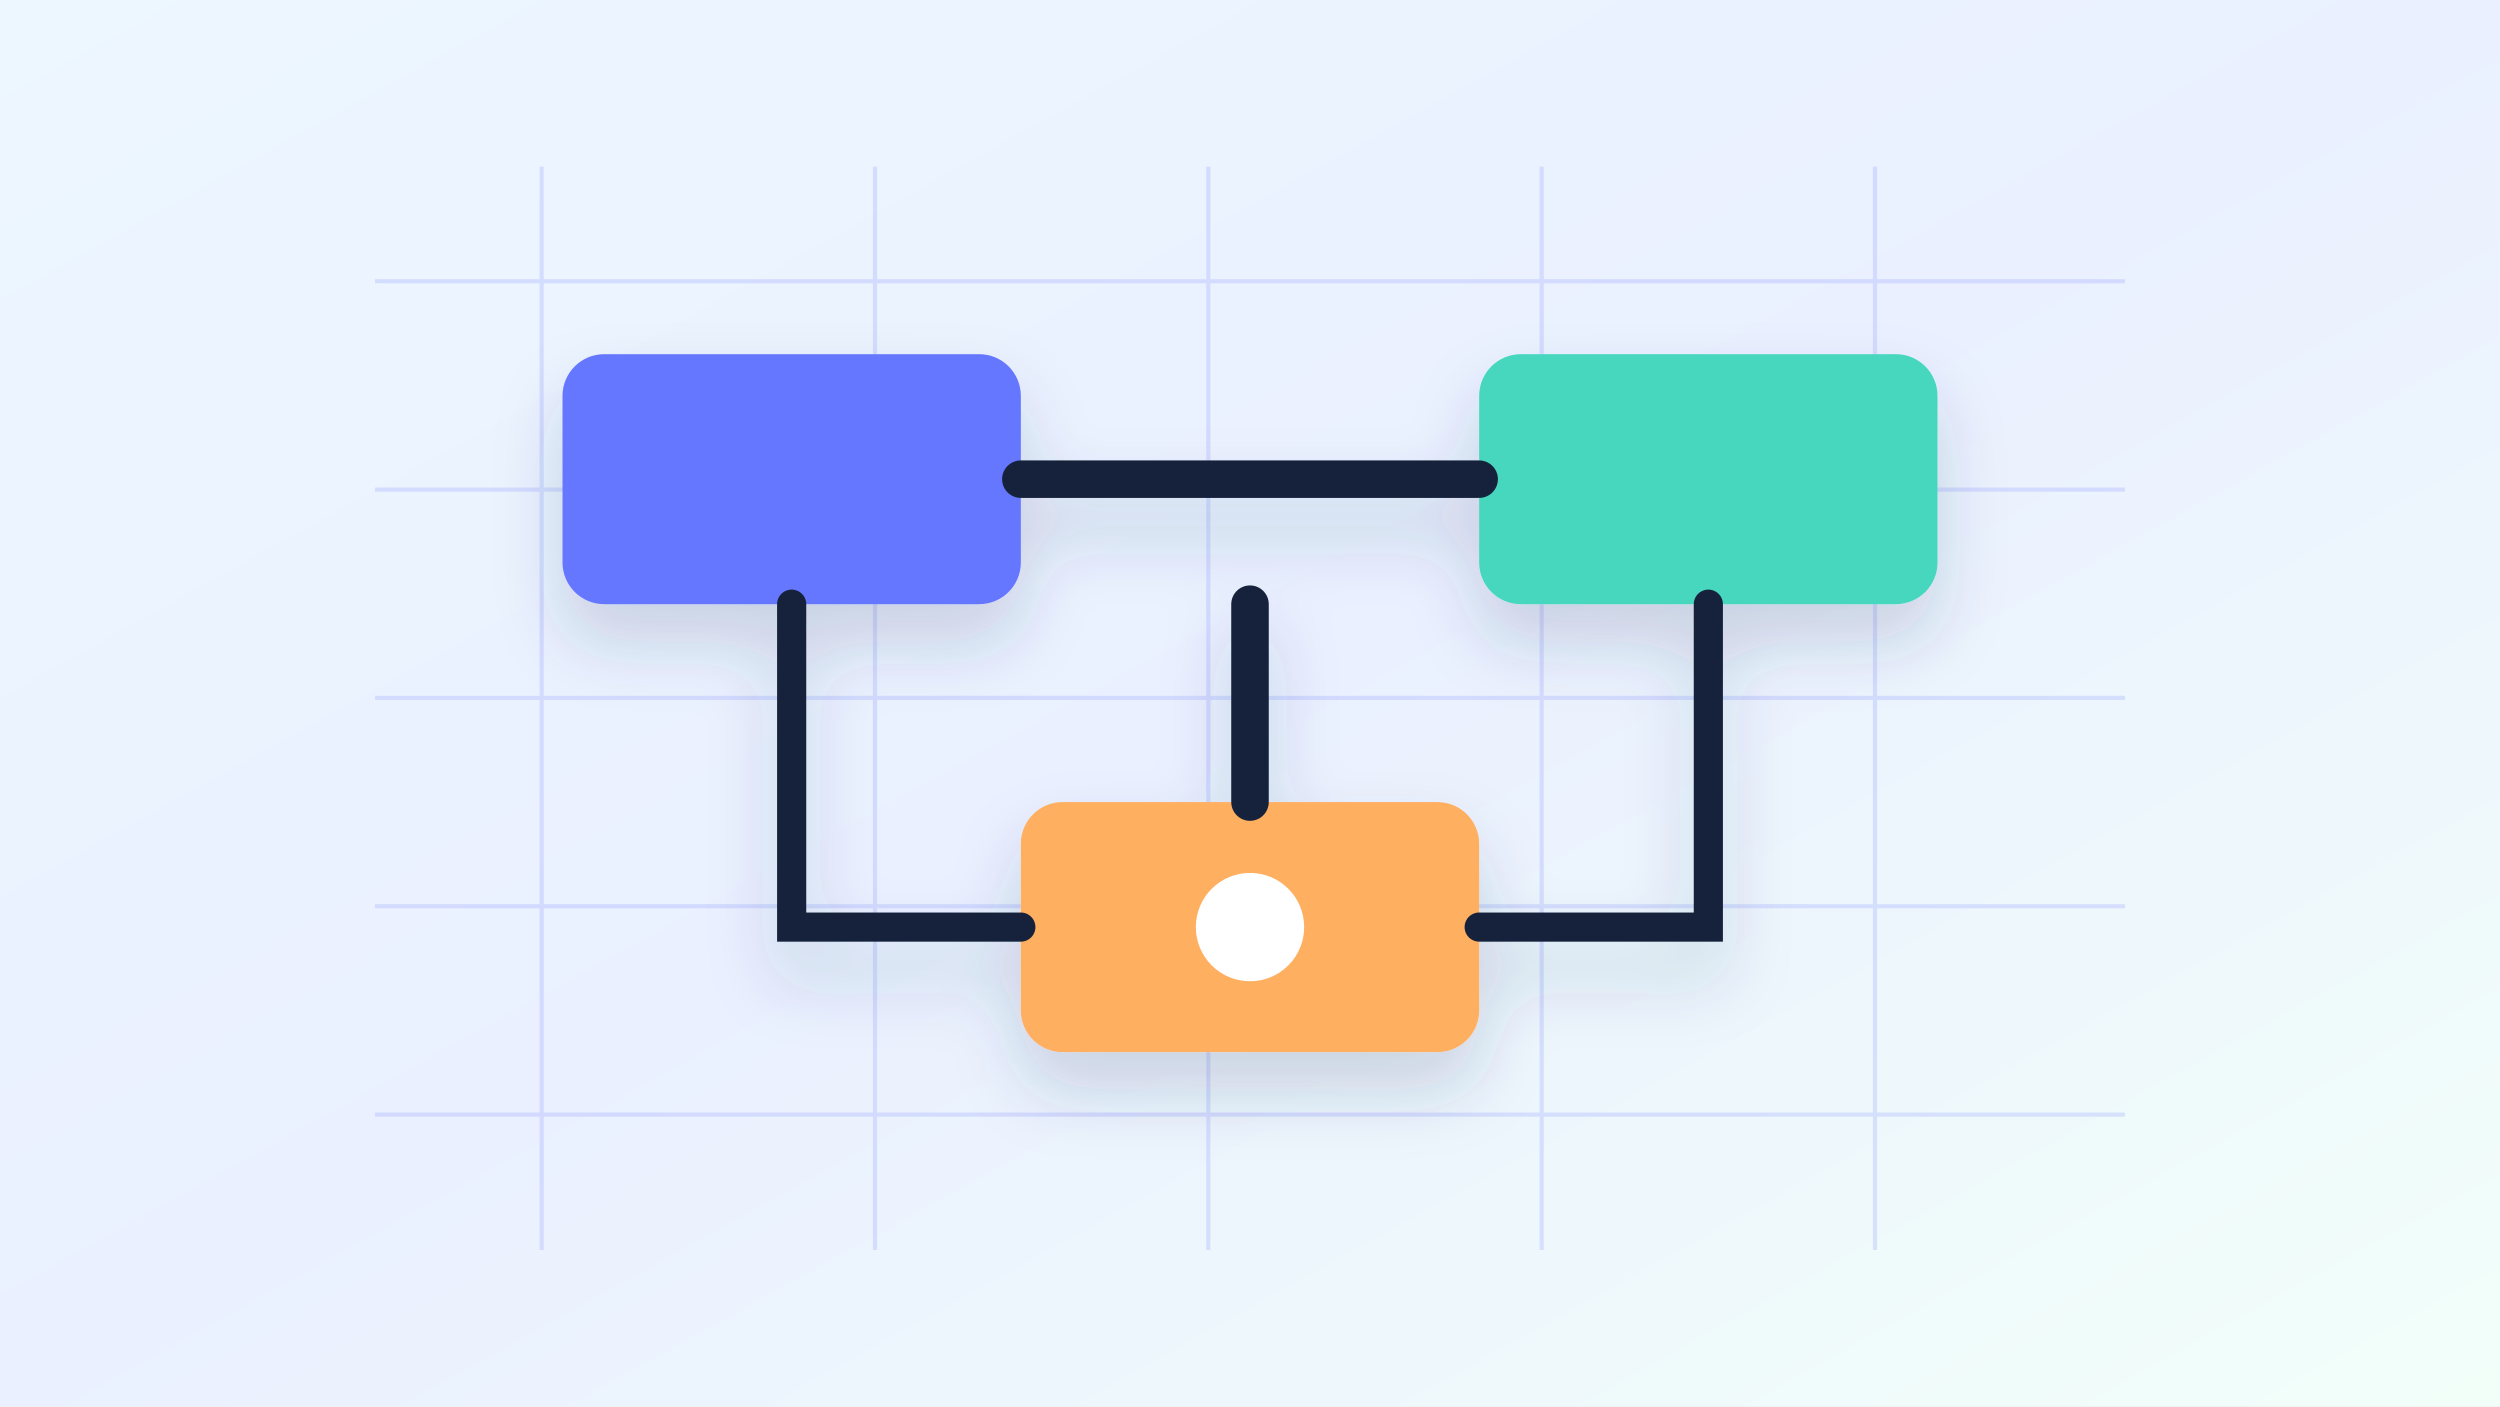
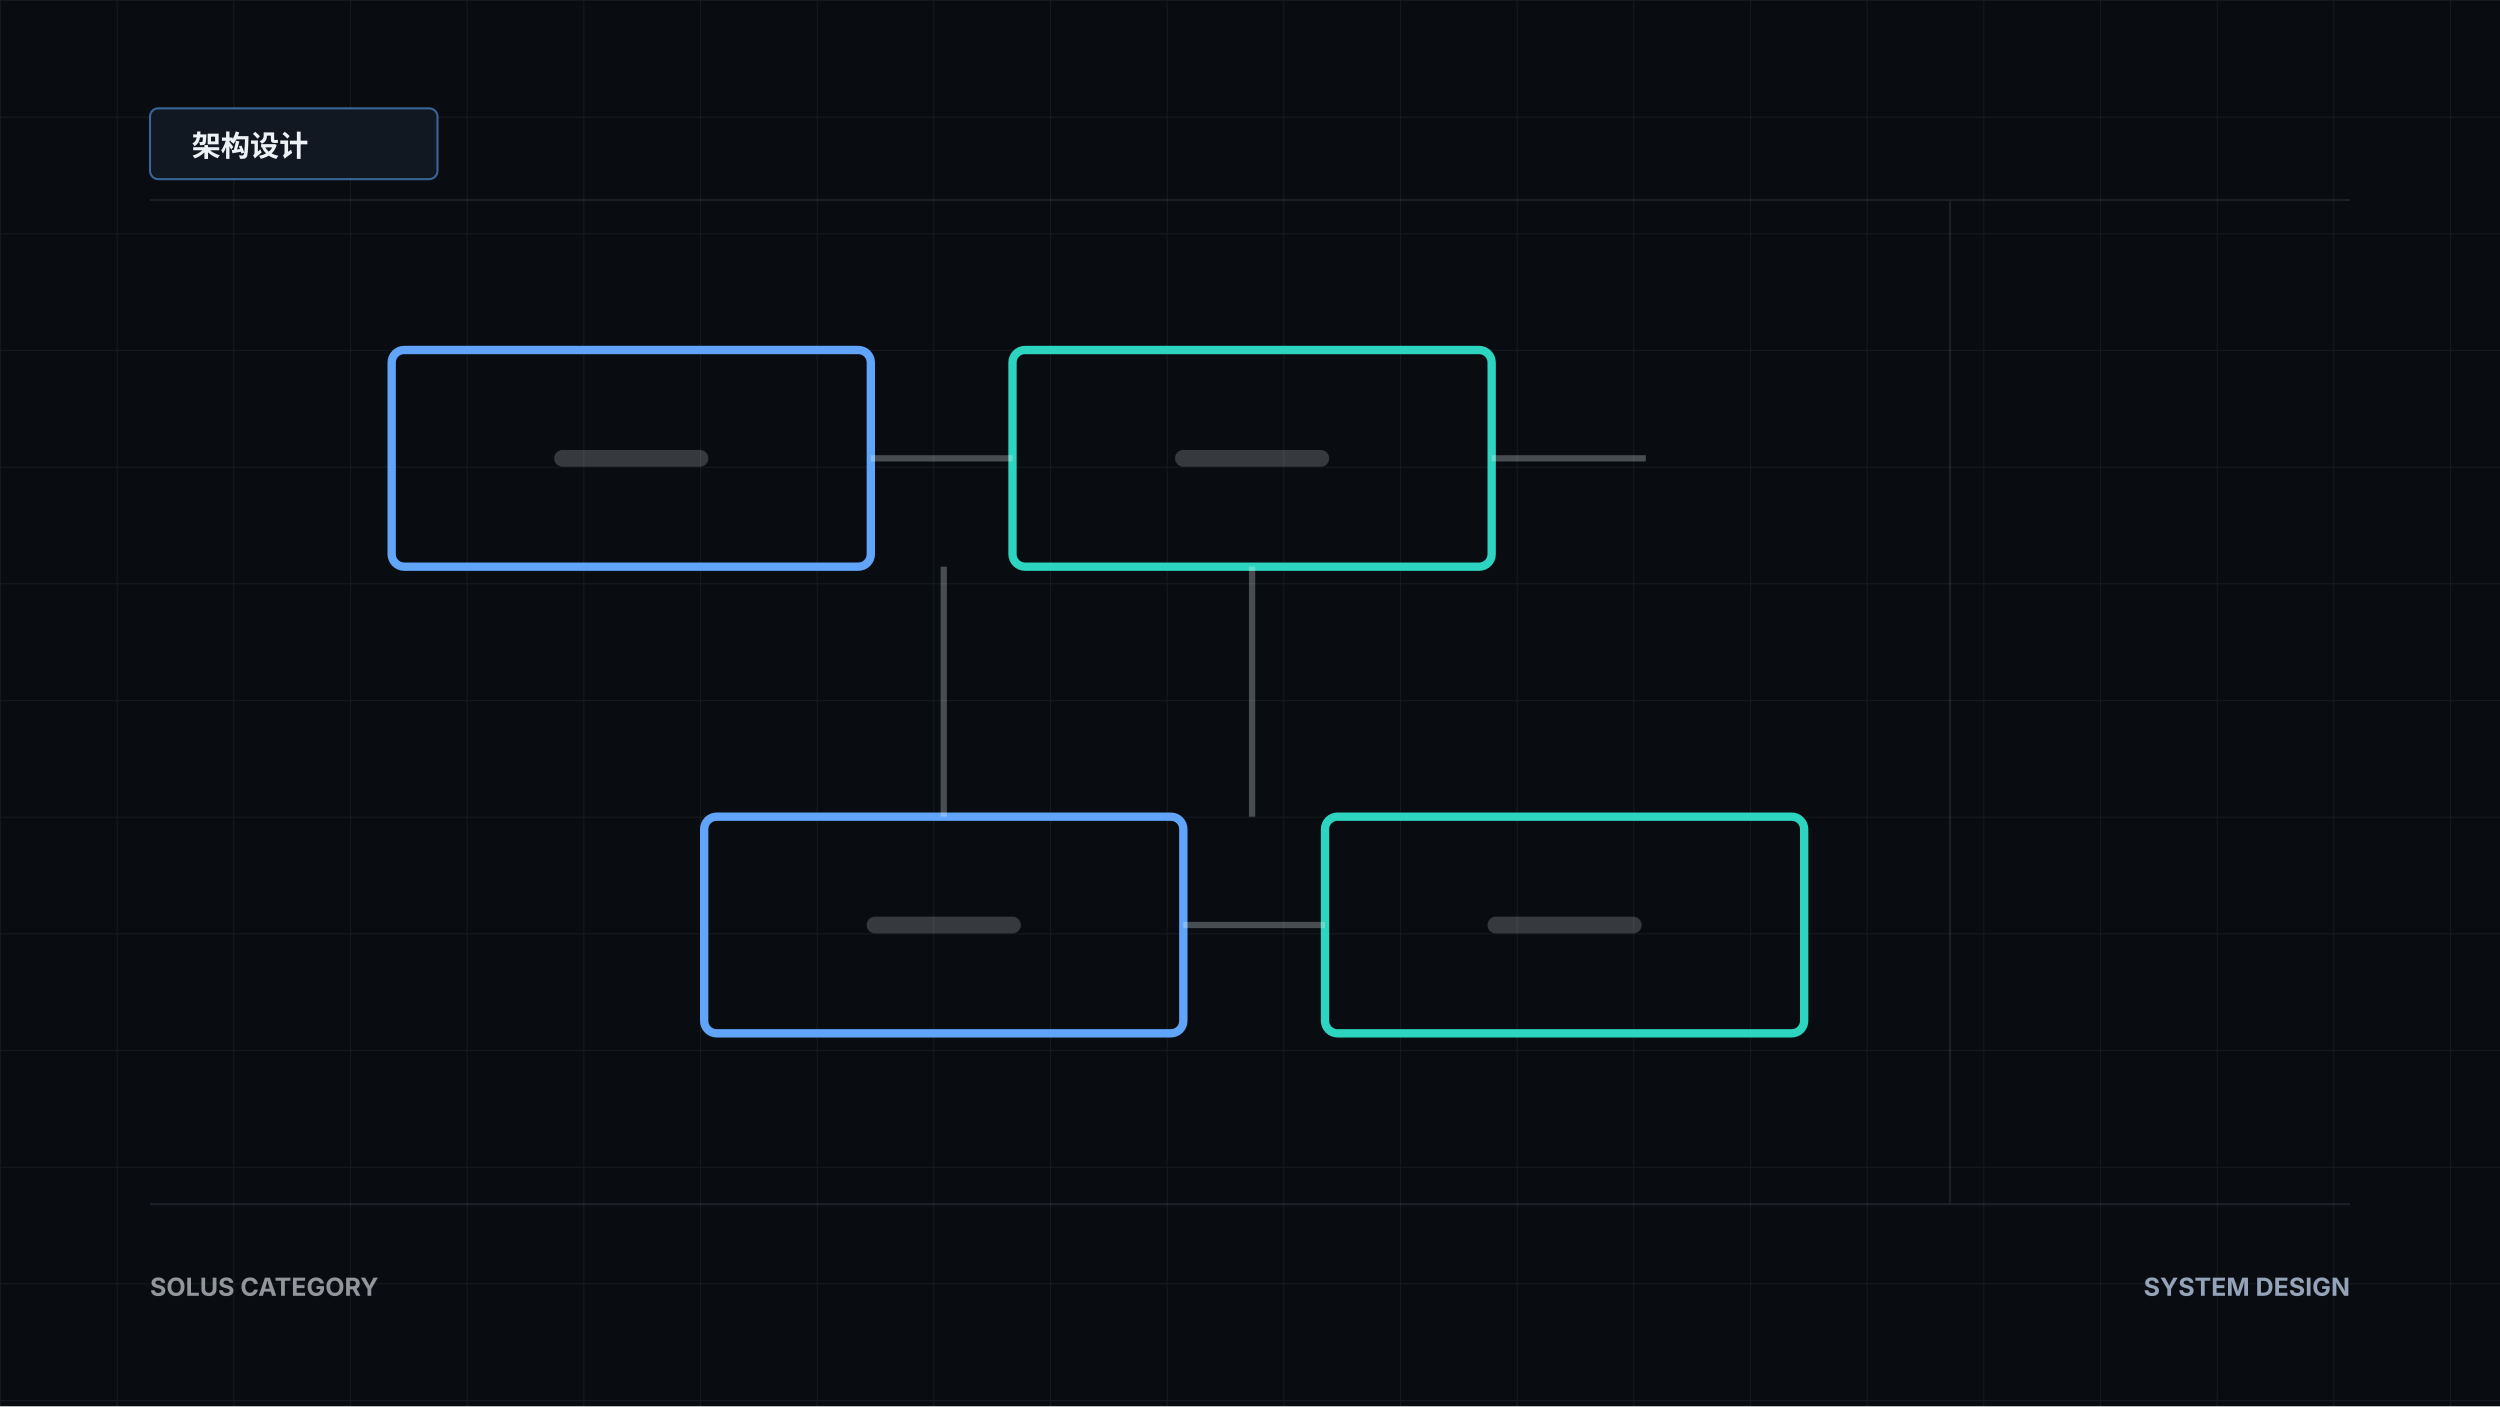
- <svg xmlns="http://www.w3.org/2000/svg" viewBox="0 0 1200 675" role="img" aria-label="Architecture cover">
+ <svg xmlns="http://www.w3.org/2000/svg" viewBox="0 0 1200 675" role="img" aria-label="Architecture category cover">
  <defs>
-     <linearGradient id="bg" x1="0" y1="0" x2="1" y2="1">
-       <stop offset="0" stop-color="#edf7ff" />
-       <stop offset=".5" stop-color="#eaf0ff" />
-       <stop offset="1" stop-color="#f2fff9" />
-     </linearGradient>
-     <filter id="shadow" x="-30%" y="-30%" width="160%" height="160%">
-       <feDropShadow dx="0" dy="18" stdDeviation="16" flood-color="#2b426a" flood-opacity=".18" />
-     </filter>
+     <pattern id="grid" width="56" height="56" patternUnits="userSpaceOnUse">
+       <path d="M56 0H0v56" fill="none" stroke="#edf2f7" stroke-opacity=".055" />
+     </pattern>
  </defs>
-   <rect width="1200" height="675" fill="url(#bg)" />
-   <g stroke="#6577ff" stroke-opacity=".18" stroke-width="2">
-     <path d="M180 135h840M180 235h840M180 335h840M180 435h840M180 535h840M260 80v520M420 80v520M580 80v520M740 80v520M900 80v520" />
+   <rect width="1200" height="675" fill="#090d12" />
+   <rect width="1200" height="675" fill="url(#grid)" />
+   <path d="M72 96h1056M72 578h1056M936 96v482" stroke="#edf2f7" stroke-opacity=".09" />
+   <g fill="none" stroke-linejoin="round">
+     <rect x="188" y="168" width="230" height="104" rx="6" stroke="#60a5fa" stroke-width="4" />
+     <rect x="486" y="168" width="230" height="104" rx="6" stroke="#2dd4bf" stroke-width="4" />
+     <rect x="338" y="392" width="230" height="104" rx="6" stroke="#60a5fa" stroke-width="4" />
+     <rect x="636" y="392" width="230" height="104" rx="6" stroke="#2dd4bf" stroke-width="4" />
+     <path d="M418 220h68M601 272v120M453 392V272M716 220h74M568 444h68" stroke="#edf2f7" stroke-opacity=".28" stroke-width="3" />
+     <path d="M270 220h66M568 220h66M420 444h66M718 444h66" stroke="#edf2f7" stroke-opacity=".2" stroke-width="8" stroke-linecap="round" />
  </g>
-   <g filter="url(#shadow)">
-     <rect x="270" y="170" width="220" height="120" rx="20" fill="#6577ff" />
-     <rect x="710" y="170" width="220" height="120" rx="20" fill="#46d7bf" />
-     <rect x="490" y="385" width="220" height="120" rx="20" fill="#ffaf61" />
-     <path d="M490 230h220M600 290v95" stroke="#17243a" stroke-width="18" stroke-linecap="round" />
-     <path d="M380 290v155h110M820 290v155H710" stroke="#17243a" stroke-width="14" stroke-linecap="round" fill="none" />
-     <circle cx="600" cy="445" r="26" fill="#fff" />
+   <g font-family="Inter, Microsoft YaHei, Arial" letter-spacing="0">
+     <rect x="72" y="52" width="138" height="34" rx="4" fill="#111821" stroke="#60a5fa" stroke-opacity=".55" />
+     <text x="92" y="75" fill="#edf2f7" font-size="14" font-weight="700">架构设计</text>
+     <text x="72" y="622" fill="#edf2f7" font-size="12" font-weight="700" opacity=".6">SOLUS CATEGORY</text>
+     <text x="1128" y="622" text-anchor="end" fill="#94a3b8" font-size="12" font-weight="700">SYSTEM DESIGN</text>
  </g>
</svg>
